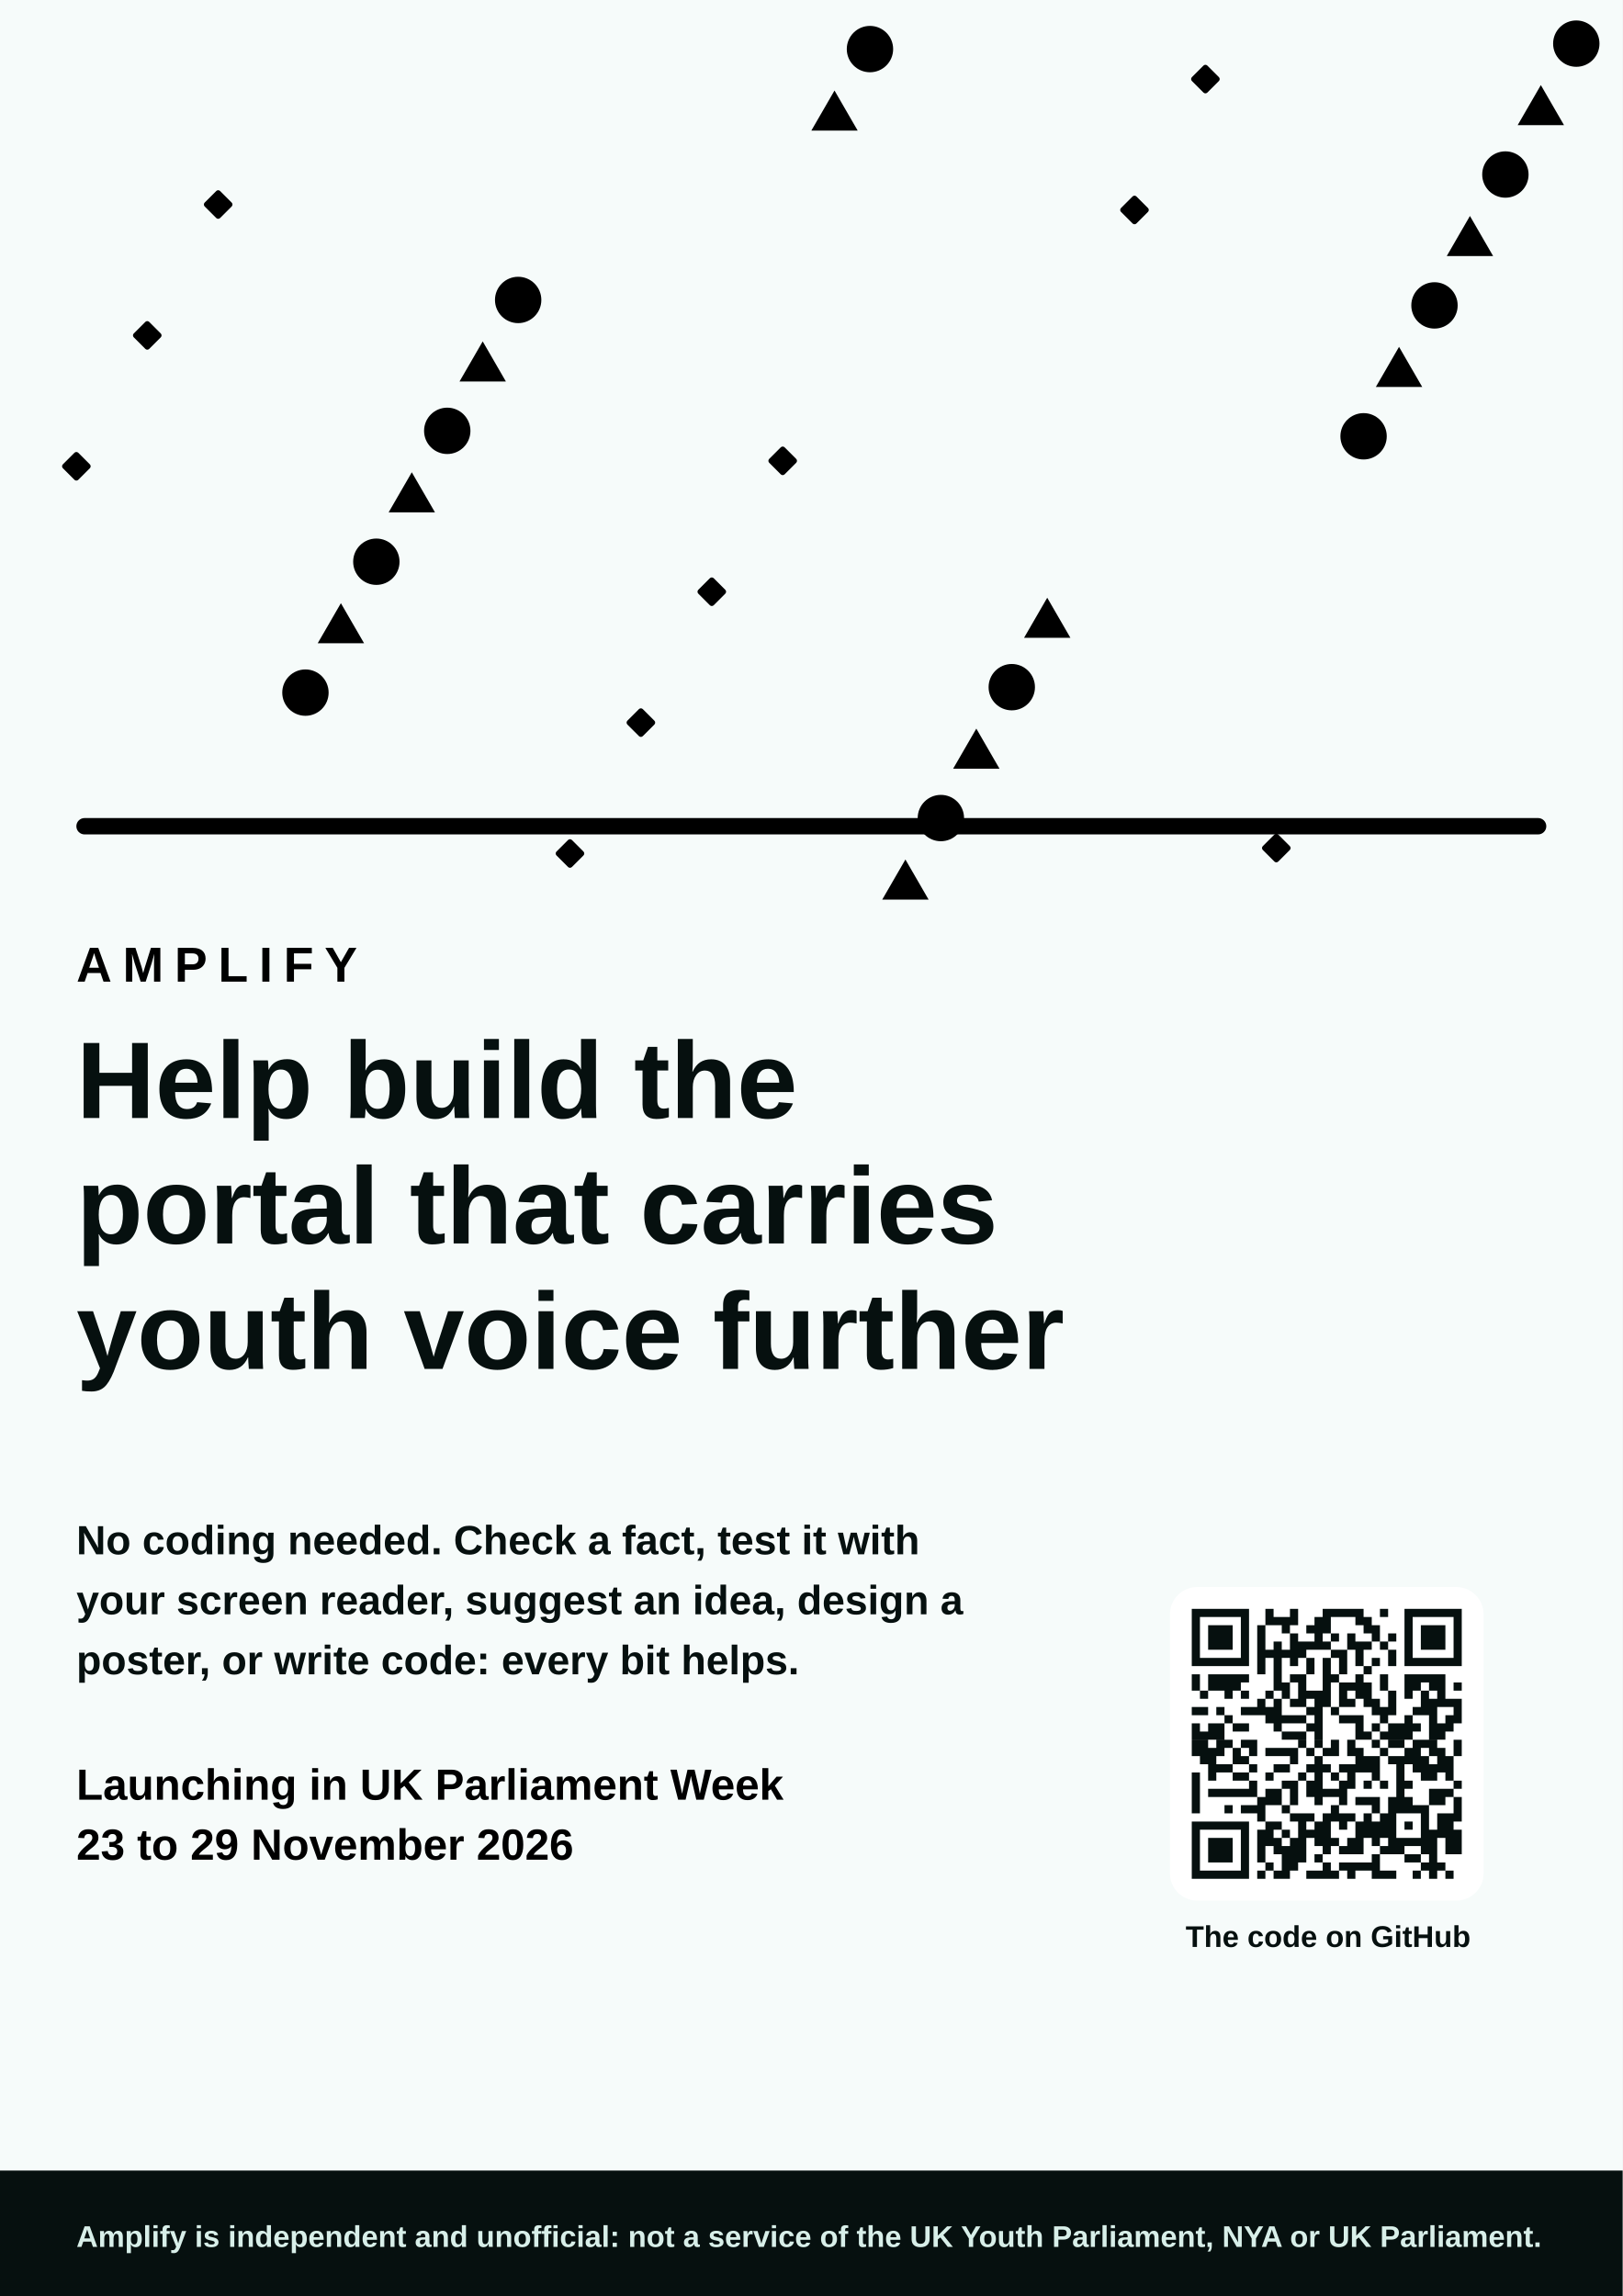
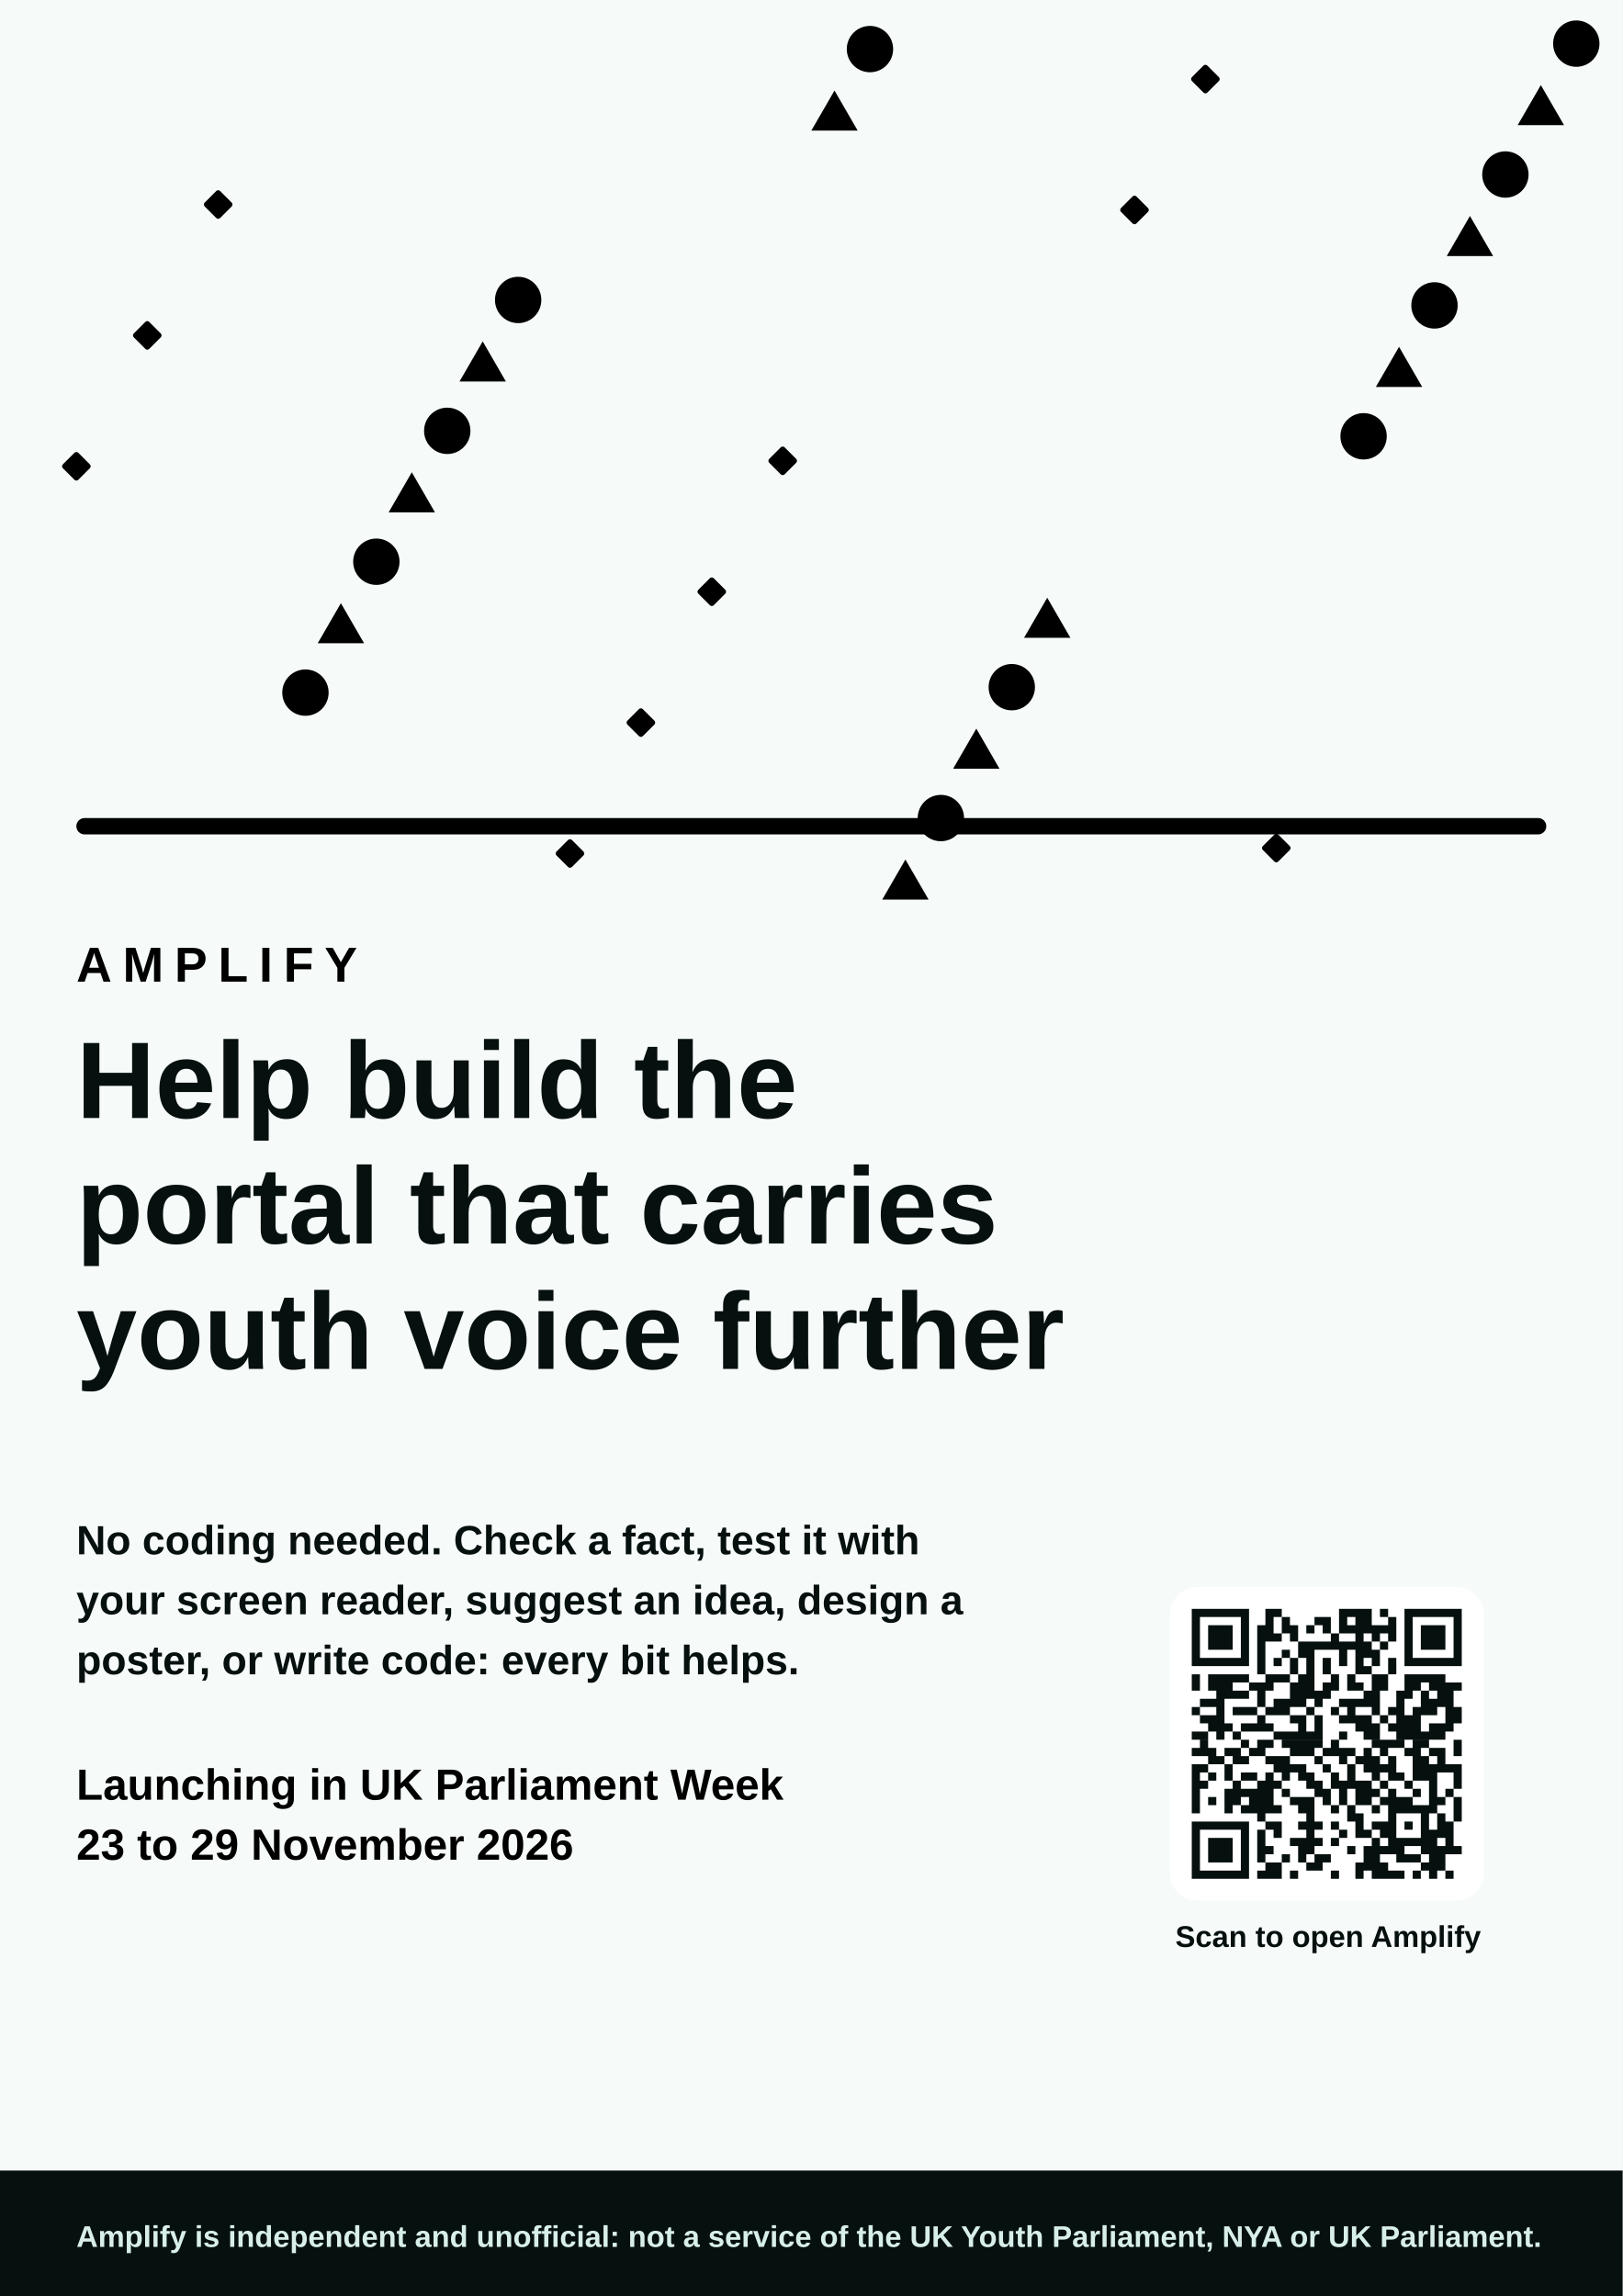
<svg xmlns="http://www.w3.org/2000/svg" viewBox="0 0 595 842" preserveAspectRatio="xMidYMid meet" role="img" aria-label="Poster: Help build the portal that carries youth voice further. Launching in UK Parliament Week, 23 to 29 November 2026.">
  <defs>
    <clipPath id="k">
      <rect width="595" height="842" rx="0" />
    </clipPath>
  </defs>
  <g clip-path="url(#k)">
    <rect width="595" height="842" fill="#f6fbfa" />
    <circle cx="93" cy="51" r="5.0" fill="none" stroke="oklch(0.7 0.15 175 / 0.6)" stroke-width="2.5" />
    <circle cx="190" cy="110" r="8.5" fill="oklch(0.74 0.15 145 / 0.55)" />
    <rect x="283.0" y="165.0" width="8.0" height="8.0" rx="1.0" transform="rotate(45 287.0 169.0)" fill="oklch(0.74 0.15 300 / 0.55)" />
    <path d="M384.0 219.2 L392.5 233.9 L375.5 233.9Z" fill="oklch(0.74 0.15 70 / 0.55)" />
    <circle cx="481" cy="287" r="5.0" fill="none" stroke="oklch(0.7 0.15 175 / 0.6)" stroke-width="2.5" />
    <circle cx="578" cy="16" r="8.5" fill="oklch(0.74 0.15 145 / 0.55)" />
    <rect x="76.0" y="71.0" width="8.0" height="8.0" rx="1.0" transform="rotate(45 80.0 75.0)" fill="oklch(0.74 0.15 300 / 0.55)" />
    <path d="M177.0 125.2 L185.5 139.9 L168.5 139.9Z" fill="oklch(0.74 0.15 70 / 0.55)" />
    <circle cx="274" cy="193" r="5.0" fill="none" stroke="oklch(0.7 0.15 175 / 0.6)" stroke-width="2.5" />
    <circle cx="371" cy="252" r="8.5" fill="oklch(0.74 0.15 145 / 0.55)" />
    <rect x="464.0" y="307.0" width="8.0" height="8.0" rx="1.0" transform="rotate(45 468.0 311.0)" fill="oklch(0.74 0.15 300 / 0.55)" />
    <path d="M565.0 31.2 L573.5 45.9 L556.5 45.9Z" fill="oklch(0.74 0.15 70 / 0.55)" />
    <circle cx="67" cy="99" r="5.0" fill="none" stroke="oklch(0.7 0.15 175 / 0.6)" stroke-width="2.5" />
    <circle cx="164" cy="158" r="8.5" fill="oklch(0.74 0.15 145 / 0.55)" />
    <rect x="257.0" y="213.0" width="8.0" height="8.0" rx="1.0" transform="rotate(45 261.0 217.0)" fill="oklch(0.74 0.15 300 / 0.55)" />
    <path d="M358.0 267.2 L366.5 281.9 L349.5 281.9Z" fill="oklch(0.74 0.15 70 / 0.55)" />
    <circle cx="455" cy="5" r="5.0" fill="none" stroke="oklch(0.7 0.15 175 / 0.6)" stroke-width="2.5" />
    <circle cx="552" cy="64" r="8.5" fill="oklch(0.74 0.15 145 / 0.55)" />
    <rect x="50.0" y="119.0" width="8.0" height="8.0" rx="1.0" transform="rotate(45 54.0 123.0)" fill="oklch(0.74 0.15 300 / 0.55)" />
    <path d="M151.0 173.2 L159.5 187.9 L142.5 187.9Z" fill="oklch(0.74 0.15 70 / 0.55)" />
    <circle cx="248" cy="241" r="5.0" fill="none" stroke="oklch(0.7 0.15 175 / 0.6)" stroke-width="2.5" />
    <circle cx="345" cy="300" r="8.5" fill="oklch(0.74 0.15 145 / 0.55)" />
    <rect x="438.0" y="25.0" width="8.0" height="8.0" rx="1.0" transform="rotate(45 442.0 29.0)" fill="oklch(0.74 0.15 300 / 0.55)" />
    <path d="M539.0 79.2 L547.5 93.9 L530.5 93.9Z" fill="oklch(0.74 0.15 70 / 0.55)" />
    <circle cx="41" cy="147" r="5.0" fill="none" stroke="oklch(0.7 0.15 175 / 0.6)" stroke-width="2.5" />
    <circle cx="138" cy="206" r="8.5" fill="oklch(0.74 0.15 145 / 0.55)" />
    <rect x="231.0" y="261.0" width="8.0" height="8.0" rx="1.0" transform="rotate(45 235.0 265.0)" fill="oklch(0.74 0.15 300 / 0.55)" />
    <path d="M332.0 315.2 L340.5 329.9 L323.5 329.9Z" fill="oklch(0.74 0.15 70 / 0.55)" />
    <circle cx="429" cy="53" r="5.0" fill="none" stroke="oklch(0.7 0.15 175 / 0.6)" stroke-width="2.5" />
    <circle cx="526" cy="112" r="8.5" fill="oklch(0.74 0.15 145 / 0.55)" />
    <rect x="24.0" y="167.0" width="8.0" height="8.0" rx="1.0" transform="rotate(45 28.0 171.0)" fill="oklch(0.74 0.15 300 / 0.55)" />
    <path d="M125.0 221.2 L133.5 235.9 L116.5 235.9Z" fill="oklch(0.74 0.15 70 / 0.55)" />
    <circle cx="222" cy="289" r="5.0" fill="none" stroke="oklch(0.7 0.15 175 / 0.6)" stroke-width="2.5" />
    <circle cx="319" cy="18" r="8.5" fill="oklch(0.74 0.15 145 / 0.55)" />
    <rect x="412.0" y="73.0" width="8.0" height="8.0" rx="1.0" transform="rotate(45 416.0 77.0)" fill="oklch(0.74 0.15 300 / 0.55)" />
    <path d="M513.0 127.2 L521.5 141.9 L504.5 141.9Z" fill="oklch(0.74 0.15 70 / 0.55)" />
    <circle cx="15" cy="195" r="5.0" fill="none" stroke="oklch(0.7 0.15 175 / 0.6)" stroke-width="2.5" />
    <circle cx="112" cy="254" r="8.5" fill="oklch(0.74 0.15 145 / 0.55)" />
    <rect x="205.0" y="309.0" width="8.0" height="8.0" rx="1.0" transform="rotate(45 209.0 313.0)" fill="oklch(0.74 0.15 300 / 0.55)" />
    <path d="M306.0 33.2 L314.5 47.9 L297.5 47.9Z" fill="oklch(0.74 0.15 70 / 0.55)" />
    <circle cx="403" cy="101" r="5.0" fill="none" stroke="oklch(0.7 0.15 175 / 0.6)" stroke-width="2.5" />
    <circle cx="500" cy="160" r="8.5" fill="oklch(0.74 0.15 145 / 0.55)" />
    <rect x="28" y="300" width="539" height="6" rx="3" fill="oklch(0.7 0.15 175 / 1.0)" />
    <text x="28" y="360" font-family="Atkinson Hyperlegible, Chivo, Arial, sans-serif" font-size="18" font-weight="800" fill="oklch(0.45 0.12 175 / 1.0)" text-anchor="start" letter-spacing="4">AMPLIFY</text>
    <text x="28" y="410" font-family="Atkinson Hyperlegible, Chivo, Arial, sans-serif" font-size="40" font-weight="900" fill="#06100f" text-anchor="start" letter-spacing="0">Help build the</text>
    <text x="28" y="456" font-family="Atkinson Hyperlegible, Chivo, Arial, sans-serif" font-size="40" font-weight="900" fill="#06100f" text-anchor="start" letter-spacing="0">portal that carries</text>
    <text x="28" y="502" font-family="Atkinson Hyperlegible, Chivo, Arial, sans-serif" font-size="40" font-weight="900" fill="#06100f" text-anchor="start" letter-spacing="0">youth voice further</text>
    <text x="28" y="570" font-family="Atkinson Hyperlegible, Chivo, Arial, sans-serif" font-size="15" font-weight="600" fill="#06100f" text-anchor="start" letter-spacing="0">No coding needed. Check a fact, test it with</text>
    <text x="28" y="592" font-family="Atkinson Hyperlegible, Chivo, Arial, sans-serif" font-size="15" font-weight="600" fill="#06100f" text-anchor="start" letter-spacing="0">your screen reader, suggest an idea, design a</text>
    <text x="28" y="614" font-family="Atkinson Hyperlegible, Chivo, Arial, sans-serif" font-size="15" font-weight="600" fill="#06100f" text-anchor="start" letter-spacing="0">poster, or write code: every bit helps.</text>
    <text x="28" y="660" font-family="Atkinson Hyperlegible, Chivo, Arial, sans-serif" font-size="16" font-weight="800" fill="oklch(0.45 0.14 25 / 1.0)" text-anchor="start" letter-spacing="0">Launching in UK Parliament Week</text>
    <text x="28" y="682" font-family="Atkinson Hyperlegible, Chivo, Arial, sans-serif" font-size="16" font-weight="800" fill="oklch(0.45 0.14 25 / 1.0)" text-anchor="start" letter-spacing="0">23 to 29 November 2026</text>
    <g transform="translate(437 590)">
      <rect x="-8" y="-8" width="115" height="115" rx="10" fill="#fff" />
      <svg width="99" height="99" class="segno">
        <g transform="scale(3)">
          <path fill="#fff" d="M0 0h33v33h-33z" />
-           <path class="qrline" stroke="#06100f" d="M0 0.5h7m2 0h1m2 0h1m3 0h5m2 0h1m2 0h7m-33 1h1m5 0h1m2 0h4m2 0h2m3 0h2m4 0h1m5 0h1m-33 1h1m1 0h3m1 0h1m1 0h1m2 0h1m2 0h3m4 0h2m3 0h1m1 0h3m1 0h1m-33 1h1m1 0h3m1 0h1m1 0h1m3 0h1m2 0h1m1 0h1m1 0h1m2 0h1m1 0h1m1 0h1m1 0h3m1 0h1m-33 1h1m1 0h3m1 0h1m1 0h1m1 0h1m1 0h5m2 0h3m1 0h1m2 0h1m1 0h3m1 0h1m-33 1h1m5 0h1m1 0h6m3 0h2m1 0h1m3 0h1m1 0h1m5 0h1m-33 1h7m1 0h1m1 0h1m1 0h1m1 0h1m1 0h1m1 0h1m1 0h1m1 0h1m1 0h1m1 0h7m-25 1h1m1 0h1m3 0h1m1 0h1m1 0h1m2 0h1m-22 1h1m1 0h5m3 0h1m1 0h2m2 0h2m2 0h1m2 0h1m2 0h5m-31 1h1m1 0h4m4 0h2m1 0h1m2 0h1m1 0h4m1 0h1m2 0h2m1 0h2m1 0h1m-32 1h1m2 0h1m1 0h1m2 0h1m1 0h1m1 0h4m1 0h1m1 0h2m2 0h1m1 0h1m1 0h1m1 0h1m-23 1h1m1 0h1m1 0h2m1 0h2m1 0h2m1 0h2m1 0h1m3 0h5m-33 1h2m1 0h1m2 0h5m3 0h2m1 0h1m4 0h3m2 0h3m2 0h1m-29 1h1m4 0h5m1 0h1m2 0h3m2 0h1m2 0h1m2 0h1m1 0h2m-33 1h1m1 0h2m1 0h2m3 0h1m3 0h2m4 0h1m1 0h1m1 0h4m1 0h3m-32 1h4m7 0h3m1 0h1m4 0h2m1 0h4m2 0h2m-31 1h2m1 0h2m1 0h2m5 0h1m1 0h1m1 0h1m1 0h1m2 0h1m1 0h2m1 0h3m2 0h1m-33 1h4m1 0h1m1 0h1m1 0h4m1 0h1m1 0h2m1 0h2m2 0h1m2 0h2m1 0h2m1 0h1m-32 1h2m2 0h2m5 0h1m2 0h1m4 0h3m1 0h5m1 0h2m-30 1h3m2 0h1m2 0h2m2 0h3m1 0h5m2 0h1m1 0h5m-32 1h1m1 0h1m2 0h2m2 0h1m3 0h1m1 0h1m1 0h1m1 0h1m2 0h1m2 0h1m2 0h2m1 0h1m-32 1h1m6 0h1m3 0h2m1 0h2m2 0h2m1 0h1m1 0h1m1 0h2m5 0h1m-33 1h1m1 0h6m1 0h2m1 0h1m1 0h5m6 0h1m3 0h3m-32 1h1m7 0h3m1 0h1m2 0h1m2 0h1m1 0h3m1 0h3m2 0h2m1 0h1m-33 1h1m3 0h1m1 0h3m2 0h1m5 0h1m4 0h1m1 0h5m3 0h1m-25 1h1m3 0h3m1 0h4m1 0h1m1 0h2m3 0h1m1 0h3m-33 1h7m2 0h2m2 0h1m1 0h2m1 0h1m1 0h5m1 0h1m1 0h1m1 0h2m-32 1h1m5 0h1m1 0h2m1 0h1m1 0h4m3 0h5m3 0h5m-33 1h1m1 0h3m1 0h1m1 0h3m1 0h2m1 0h3m1 0h2m1 0h1m1 0h6m1 0h2m-33 1h1m1 0h3m1 0h1m1 0h1m1 0h4m2 0h1m1 0h3m2 0h3m2 0h2m1 0h2m-33 1h1m1 0h3m1 0h1m1 0h1m2 0h3m1 0h1m6 0h1m3 0h2m1 0h1m-30 1h1m5 0h1m2 0h1m1 0h2m3 0h1m1 0h5m5 0h3m-31 1h7m1 0h1m1 0h2m2 0h4m1 0h1m2 0h3m2 0h1m1 0h1m1 0h1" />
+           <path class="qrline" stroke="#06100f" d="M0 0.5h7m2 0h2m7 0h4m1 0h1m2 0h7m-33 1h1m5 0h1m2 0h1m1 0h1m3 0h2m1 0h1m1 0h2m2 0h1m1 0h1m5 0h1m-33 1h1m1 0h3m1 0h1m1 0h2m1 0h2m1 0h1m1 0h1m1 0h7m1 0h1m1 0h3m1 0h1m-33 1h1m1 0h3m1 0h1m1 0h3m1 0h1m4 0h1m2 0h1m1 0h1m1 0h1m1 0h1m1 0h3m1 0h1m-33 1h1m1 0h3m1 0h1m1 0h1m4 0h9m1 0h1m2 0h1m1 0h3m1 0h1m-33 1h1m5 0h1m1 0h1m2 0h1m1 0h2m3 0h1m1 0h3m3 0h1m5 0h1m-33 1h7m1 0h1m1 0h1m1 0h1m1 0h1m1 0h1m1 0h1m1 0h1m1 0h1m1 0h1m1 0h7m-25 1h1m3 0h1m1 0h1m1 0h1m3 0h2m2 0h1m-25 1h1m1 0h5m2 0h3m1 0h2m2 0h1m1 0h1m2 0h2m2 0h5m-31 1h1m1 0h3m2 0h3m2 0h3m1 0h2m1 0h2m1 0h2m2 0h2m1 0h4m-30 1h4m1 0h1m3 0h5m4 0h2m2 0h2m1 0h1m1 0h2m-31 1h3m4 0h1m1 0h4m1 0h1m2 0h5m2 0h1m2 0h4m-32 1h1m2 0h1m1 0h3m1 0h3m2 0h1m2 0h1m1 0h1m2 0h1m1 0h2m1 0h3m1 0h2m-32 1h3m4 0h1m3 0h2m1 0h1m2 0h4m1 0h1m1 0h3m3 0h2m-31 1h3m1 0h4m3 0h1m1 0h1m4 0h3m1 0h4m1 0h3m-32 1h2m1 0h1m1 0h1m4 0h6m2 0h1m2 0h2m2 0h6m-30 1h1m4 0h1m1 0h2m1 0h5m1 0h1m4 0h4m1 0h2m3 0h1m-33 1h3m1 0h2m1 0h2m3 0h3m1 0h4m1 0h1m1 0h1m2 0h2m1 0h2m1 0h1m-31 1h2m1 0h2m2 0h3m3 0h1m2 0h1m1 0h3m1 0h1m2 0h2m1 0h1m-31 1h2m2 0h1m5 0h4m2 0h1m2 0h1m1 0h4m2 0h6m-33 1h1m1 0h1m1 0h1m1 0h2m1 0h1m1 0h1m1 0h2m2 0h1m1 0h1m2 0h1m1 0h2m1 0h3m2 0h1m-33 1h2m3 0h1m2 0h3m3 0h2m1 0h5m1 0h1m2 0h1m2 0h1m2 0h1m-33 1h1m3 0h6m1 0h1m3 0h2m1 0h1m1 0h3m1 0h1m2 0h1m1 0h1m1 0h1m-32 1h1m1 0h1m1 0h2m1 0h3m2 0h3m1 0h1m1 0h1m1 0h2m1 0h4m2 0h2m1 0h1m-33 1h1m3 0h1m1 0h5m2 0h2m2 0h1m1 0h1m2 0h1m1 0h6m2 0h1m-25 1h1m5 0h1m4 0h2m3 0h1m3 0h1m1 0h1m1 0h1m-33 1h7m2 0h2m2 0h3m1 0h1m2 0h1m1 0h3m1 0h1m1 0h1m1 0h2m-32 1h1m5 0h1m1 0h1m1 0h1m3 0h1m3 0h1m1 0h2m1 0h2m3 0h4m-32 1h1m1 0h3m1 0h1m1 0h1m3 0h4m1 0h1m4 0h1m1 0h6m1 0h1m-32 1h1m1 0h3m1 0h1m1 0h2m3 0h2m4 0h1m1 0h5m2 0h5m-33 1h1m1 0h3m1 0h1m1 0h1m2 0h1m1 0h1m1 0h2m4 0h2m2 0h3m1 0h2m-31 1h1m5 0h1m2 0h2m3 0h2m4 0h4m4 0h3m-31 1h7m1 0h3m1 0h1m4 0h1m2 0h1m1 0h4m1 0h1m1 0h1m1 0h1" />
        </g>
      </svg>
    </g>
-     <text x="487" y="714" font-family="Atkinson Hyperlegible, Chivo, Arial, sans-serif" font-size="11" font-weight="700" fill="#06100f" text-anchor="middle" letter-spacing="0">The code on GitHub</text>
+     <text x="487" y="714" font-family="Atkinson Hyperlegible, Chivo, Arial, sans-serif" font-size="11" font-weight="700" fill="#06100f" text-anchor="middle" letter-spacing="0">Scan to open Amplify</text>
    <rect x="0" y="796" width="595" height="46" fill="#06100f" />
    <text x="28" y="824" font-family="Atkinson Hyperlegible, Chivo, Arial, sans-serif" font-size="11" font-weight="600" fill="#d8efe9" text-anchor="start" letter-spacing="0">Amplify is independent and unofficial: not a service of the UK Youth Parliament, NYA or UK Parliament.</text>
  </g>
</svg>
